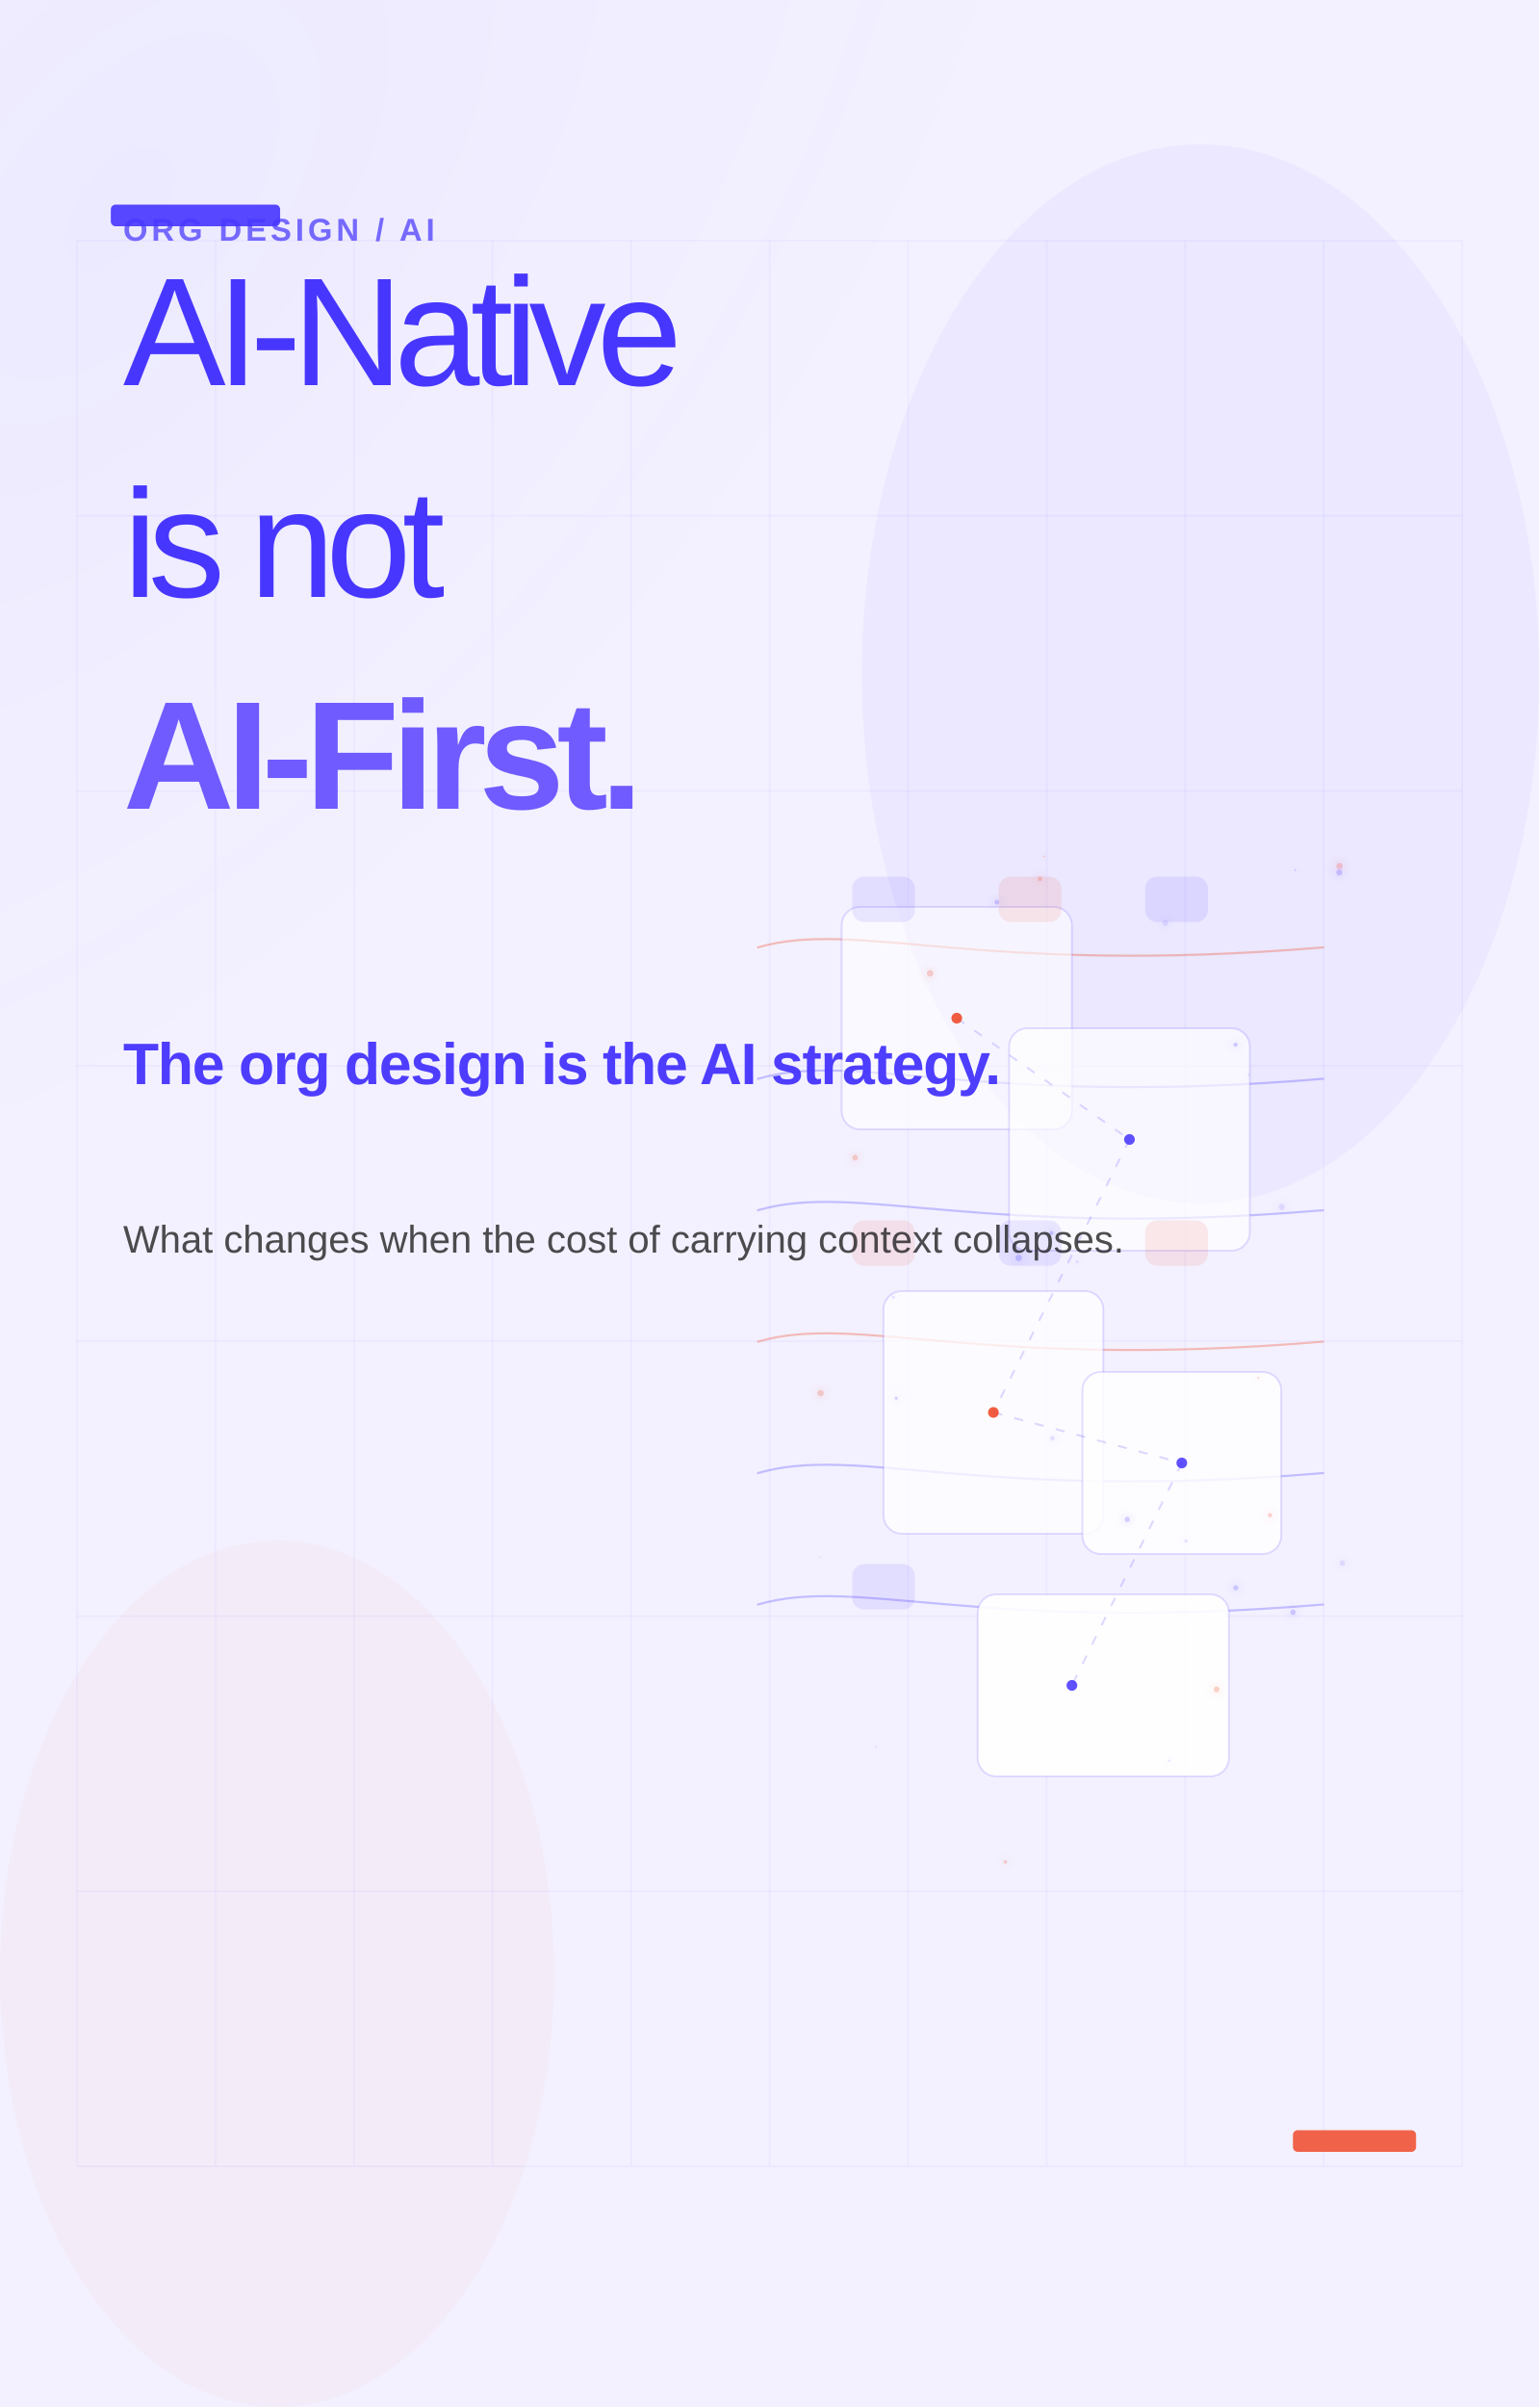
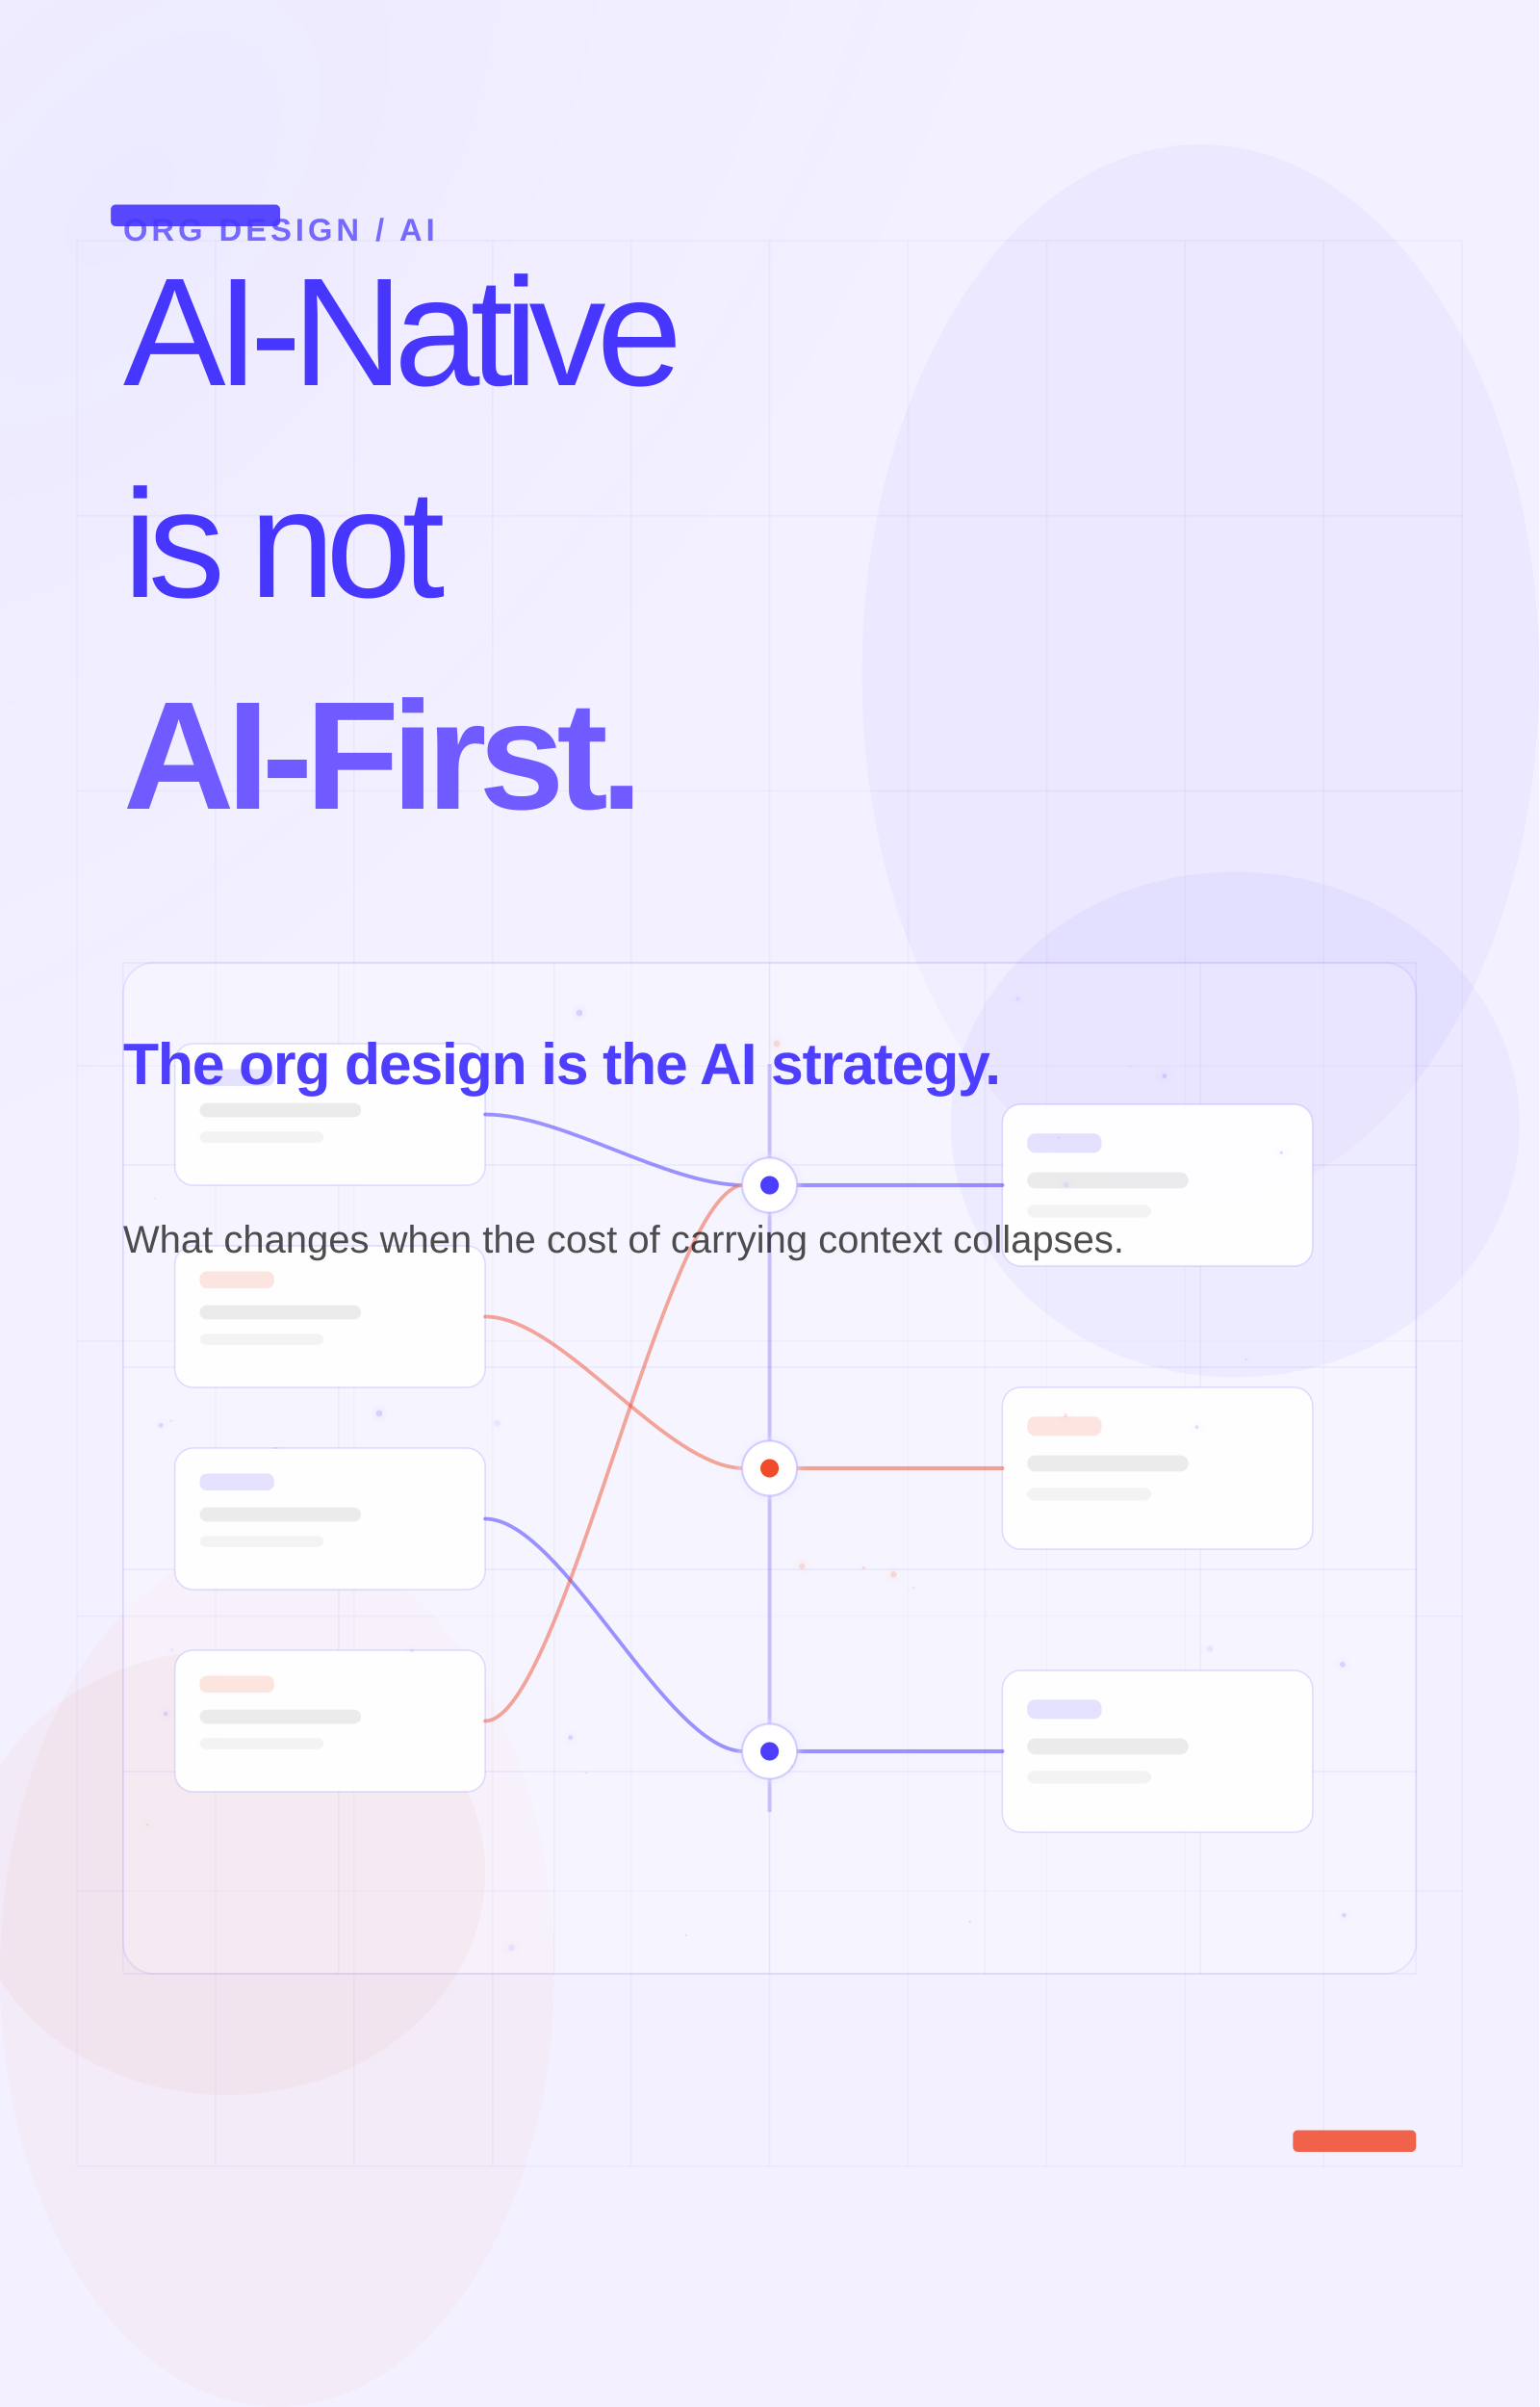
<svg xmlns="http://www.w3.org/2000/svg" width="1003" height="1568" viewBox="0 0 1003 1568" fill="none">
  <defs>
    <linearGradient id="bgGradient" x1="0" y1="0" x2="1003" y2="1568">
      <stop offset="0%" stop-color="#F3F1FF" />
      <stop offset="42%" stop-color="#ECE8FF" />
      <stop offset="100%" stop-color="#E6E1FF" />
    </linearGradient>
    <radialGradient id="violetGlow" cx="0" cy="0" r="1" gradientUnits="userSpaceOnUse" gradientTransform="translate(80.24 125.44) rotate(40) scale(451.35 815.36)">
      <stop offset="0%" stop-color="#4736FE" stop-opacity="0.9" />
      <stop offset="100%" stop-color="#4736FE" stop-opacity="0" />
    </radialGradient>
    <radialGradient id="emberGlow" cx="0" cy="0" r="1" gradientUnits="userSpaceOnUse" gradientTransform="translate(842.52 972.16) rotate(210) scale(280.84 595.84)">
      <stop offset="0%" stop-color="#EF4523" stop-opacity="0.65" />
      <stop offset="100%" stop-color="#EF4523" stop-opacity="0" />
    </radialGradient>
    <filter id="softGlow" x="-40%" y="-40%" width="180%" height="180%">
      <feGaussianBlur stdDeviation="10" result="blur" />
      <feMerge>
        <feMergeNode in="blur" />
        <feMergeNode in="SourceGraphic" />
      </feMerge>
    </filter>
    <filter id="fineGlow" x="-30%" y="-30%" width="160%" height="160%">
      <feGaussianBlur stdDeviation="3" result="blur" />
      <feMerge>
        <feMergeNode in="blur" />
        <feMergeNode in="SourceGraphic" />
      </feMerge>
    </filter>
  </defs>
  <rect width="1003" height="1568" fill="url(#bgGradient)" />
  <rect width="1003" height="1568" fill="url(#violetGlow)" opacity="0.04" />
  <ellipse cx="782.34" cy="439.04" rx="220.66" ry="344.96" fill="rgba(71,54,254,0.05)" />
  <ellipse cx="180.54" cy="1285.76" rx="180.54" ry="282.24" fill="rgba(239,69,35,0.035)" />
  <g>
    <line x1="50.15" y1="156.8" x2="50.15" y2="1411.2" stroke="rgba(71,54,254,0.05)" stroke-width="1" />
    <line x1="140.42" y1="156.8" x2="140.42" y2="1411.2" stroke="rgba(71,54,254,0.05)" stroke-width="1" />
    <line x1="230.69" y1="156.8" x2="230.69" y2="1411.2" stroke="rgba(71,54,254,0.05)" stroke-width="1" />
    <line x1="320.96" y1="156.8" x2="320.96" y2="1411.2" stroke="rgba(71,54,254,0.05)" stroke-width="1" />
    <line x1="411.23" y1="156.8" x2="411.23" y2="1411.2" stroke="rgba(71,54,254,0.05)" stroke-width="1" />
    <line x1="501.5" y1="156.8" x2="501.5" y2="1411.2" stroke="rgba(71,54,254,0.05)" stroke-width="1" />
    <line x1="591.77" y1="156.8" x2="591.77" y2="1411.2" stroke="rgba(71,54,254,0.05)" stroke-width="1" />
    <line x1="682.04" y1="156.8" x2="682.04" y2="1411.2" stroke="rgba(71,54,254,0.05)" stroke-width="1" />
    <line x1="772.31" y1="156.8" x2="772.31" y2="1411.2" stroke="rgba(71,54,254,0.05)" stroke-width="1" />
    <line x1="862.58" y1="156.8" x2="862.58" y2="1411.2" stroke="rgba(71,54,254,0.05)" stroke-width="1" />
    <line x1="952.85" y1="156.8" x2="952.85" y2="1411.2" stroke="rgba(71,54,254,0.05)" stroke-width="1" />
    <line x1="50.15" y1="156.8" x2="952.85" y2="156.8" stroke="rgba(71,54,254,0.05)" stroke-width="1" />
    <line x1="50.15" y1="336" x2="952.85" y2="336" stroke="rgba(71,54,254,0.05)" stroke-width="1" />
    <line x1="50.15" y1="515.2" x2="952.85" y2="515.2" stroke="rgba(71,54,254,0.05)" stroke-width="1" />
    <line x1="50.15" y1="694.4" x2="952.85" y2="694.4" stroke="rgba(71,54,254,0.05)" stroke-width="1" />
    <line x1="50.15" y1="873.6" x2="952.85" y2="873.6" stroke="rgba(71,54,254,0.05)" stroke-width="1" />
    <line x1="50.15" y1="1052.8" x2="952.85" y2="1052.8" stroke="rgba(71,54,254,0.05)" stroke-width="1" />
    <line x1="50.15" y1="1232" x2="952.85" y2="1232" stroke="rgba(71,54,254,0.05)" stroke-width="1" />
    <line x1="50.15" y1="1411.2" x2="952.85" y2="1411.2" stroke="rgba(71,54,254,0.05)" stroke-width="1" />
  </g>
  <rect x="72.216" y="133.28" width="110.33" height="14.112" rx="3.136" fill="rgba(71,54,254,0.9)" />
  <rect x="842.52" y="1387.68" width="80.24" height="14.112" rx="3.136" fill="rgba(239,69,35,0.82)" />
  <g>
-     <path d="M 493.877 617.165 C 558.671 598.349, 637.106 635.981, 862.179 617.165" stroke="rgba(239,69,35,0.32)" stroke-width="1.4" fill="none" stroke-linecap="round" />
-     <path d="M 493.877 702.778 C 558.671 683.962, 637.106 721.594, 862.179 702.778" stroke="rgba(71,54,254,0.28)" stroke-width="1.4" fill="none" stroke-linecap="round" />
-     <path d="M 493.877 788.39 C 558.671 769.574, 637.106 807.206, 862.179 788.39" stroke="rgba(71,54,254,0.28)" stroke-width="1.4" fill="none" stroke-linecap="round" />
-     <path d="M 493.877 874.003 C 558.671 855.187, 637.106 892.819, 862.179 874.003" stroke="rgba(239,69,35,0.32)" stroke-width="1.4" fill="none" stroke-linecap="round" />
-     <path d="M 493.877 959.616 C 558.671 940.8, 637.106 978.432, 862.179 959.616" stroke="rgba(71,54,254,0.28)" stroke-width="1.4" fill="none" stroke-linecap="round" />
-     <path d="M 493.877 1045.229 C 558.671 1026.413, 637.106 1064.045, 862.179 1045.229" stroke="rgba(71,54,254,0.28)" stroke-width="1.4" fill="none" stroke-linecap="round" />
-     <rect x="548.44" y="590.822" width="150.049" height="144.883" rx="12.036" fill="rgba(255,255,255,0.56)" stroke="rgba(71,54,254,0.16)" stroke-width="1.2" />
-     <rect x="657.567" y="669.85" width="156.869" height="144.883" rx="12.036" fill="rgba(255,255,255,0.66)" stroke="rgba(71,54,254,0.16)" stroke-width="1.2" />
-     <rect x="575.722" y="841.075" width="143.228" height="158.054" rx="12.036" fill="rgba(255,255,255,0.74)" stroke="rgba(71,54,254,0.16)" stroke-width="1.2" />
-     <rect x="705.31" y="893.76" width="129.588" height="118.541" rx="12.036" fill="rgba(255,255,255,0.82)" stroke="rgba(71,54,254,0.16)" stroke-width="1.2" />
-     <rect x="637.106" y="1038.643" width="163.69" height="118.541" rx="12.036" fill="rgba(255,255,255,0.9)" stroke="rgba(71,54,254,0.16)" stroke-width="1.2" />
-     <rect x="555.261" y="571.066" width="40.922" height="29.635" rx="7.903" fill="rgba(71,54,254,0.1)" />
-     <rect x="650.746" y="571.066" width="40.922" height="29.635" rx="7.903" fill="rgba(239,69,35,0.1)" />
-     <rect x="746.232" y="571.066" width="40.922" height="29.635" rx="7.903" fill="rgba(71,54,254,0.1)" />
-     <rect x="555.261" y="794.976" width="40.922" height="29.635" rx="7.903" fill="rgba(239,69,35,0.1)" />
-     <rect x="650.746" y="794.976" width="40.922" height="29.635" rx="7.903" fill="rgba(71,54,254,0.1)" />
-     <rect x="746.232" y="794.976" width="40.922" height="29.635" rx="7.903" fill="rgba(239,69,35,0.1)" />
-     <rect x="555.261" y="1018.886" width="40.922" height="29.635" rx="7.903" fill="rgba(71,54,254,0.1)" />
-     <path d="M 623.465 663.264 L 736.001 742.291" stroke="rgba(71,54,254,0.18)" stroke-width="1.3" stroke-dasharray="6 8" fill="none" />
-     <circle cx="623.465" cy="663.264" r="3.5" fill="rgba(239,69,35,0.86)" />
-     <path d="M 736.001 742.291 L 647.336 920.102" stroke="rgba(71,54,254,0.18)" stroke-width="1.3" stroke-dasharray="6 8" fill="none" />
-     <circle cx="736.001" cy="742.291" r="3.5" fill="rgba(71,54,254,0.86)" />
-     <path d="M 647.336 920.102 L 770.103 953.03" stroke="rgba(71,54,254,0.18)" stroke-width="1.3" stroke-dasharray="6 8" fill="none" />
-     <circle cx="647.336" cy="920.102" r="3.5" fill="rgba(239,69,35,0.86)" />
-     <path d="M 770.103 953.03 L 698.489 1097.914" stroke="rgba(71,54,254,0.18)" stroke-width="1.3" stroke-dasharray="6 8" fill="none" />
-     <circle cx="770.103" cy="953.03" r="3.5" fill="rgba(71,54,254,0.86)" />
-     <circle cx="698.489" cy="1097.914" r="3.5" fill="rgba(71,54,254,0.86)" />
+     <rect x="80.24" y="627.2" width="842.52" height="658.56" rx="20" fill="rgba(255,255,255,0.28)" stroke="rgba(71,54,254,0.09)" stroke-width="1.2" />
+     <ellipse cx="804.807" cy="732.57" rx="185.354" ry="164.64" fill="rgba(71,54,254,0.05)" />
+     <ellipse cx="147.642" cy="1219.904" rx="168.504" ry="144.883" fill="rgba(239,69,35,0.04)" />
+     <line x1="80.24" y1="627.2" x2="80.24" y2="1285.76" stroke="rgba(71,54,254,0.06)" stroke-width="1" />
+     <line x1="220.66" y1="627.2" x2="220.66" y2="1285.76" stroke="rgba(71,54,254,0.06)" stroke-width="1" />
+     <line x1="361.08" y1="627.2" x2="361.08" y2="1285.76" stroke="rgba(71,54,254,0.06)" stroke-width="1" />
+     <line x1="501.5" y1="627.2" x2="501.5" y2="1285.76" stroke="rgba(71,54,254,0.06)" stroke-width="1" />
+     <line x1="641.92" y1="627.2" x2="641.92" y2="1285.76" stroke="rgba(71,54,254,0.06)" stroke-width="1" />
+     <line x1="782.34" y1="627.2" x2="782.34" y2="1285.76" stroke="rgba(71,54,254,0.06)" stroke-width="1" />
+     <line x1="922.76" y1="627.2" x2="922.76" y2="1285.76" stroke="rgba(71,54,254,0.06)" stroke-width="1" />
+     <line x1="80.24" y1="627.2" x2="922.76" y2="627.2" stroke="rgba(71,54,254,0.07)" stroke-width="1" />
+     <line x1="80.24" y1="758.912" x2="922.76" y2="758.912" stroke="rgba(71,54,254,0.07)" stroke-width="1" />
+     <line x1="80.24" y1="890.624" x2="922.76" y2="890.624" stroke="rgba(71,54,254,0.07)" stroke-width="1" />
+     <line x1="80.24" y1="1022.336" x2="922.76" y2="1022.336" stroke="rgba(71,54,254,0.07)" stroke-width="1" />
+     <line x1="80.24" y1="1154.048" x2="922.76" y2="1154.048" stroke="rgba(71,54,254,0.07)" stroke-width="1" />
+     <line x1="80.24" y1="1285.76" x2="922.76" y2="1285.76" stroke="rgba(71,54,254,0.07)" stroke-width="1" />
+     <line x1="501.5" y1="693.056" x2="501.5" y2="1180.39" stroke="rgba(71,54,254,0.24)" stroke-width="2.6" />
+     <g>
+       <rect x="113.941" y="679.885" width="202.205" height="92.198" rx="12" fill="rgba(255,255,255,0.94)" stroke="rgba(71,54,254,0.16)" stroke-width="1" />
+       <rect x="130.117" y="696.481" width="48.529" height="11.064" rx="4.61" fill="rgba(71,54,254,0.14)" />
+       <rect x="130.117" y="718.608" width="105.146" height="9.22" rx="4.61" fill="rgba(22,22,22,0.08)" />
+       <rect x="130.117" y="737.048" width="80.882" height="7.376" rx="4.61" fill="rgba(22,22,22,0.05)" />
+     </g>
+     <g>
+       <rect x="113.941" y="811.597" width="202.205" height="92.198" rx="12" fill="rgba(255,255,255,0.94)" stroke="rgba(71,54,254,0.16)" stroke-width="1" />
+       <rect x="130.117" y="828.193" width="48.529" height="11.064" rx="4.61" fill="rgba(239,69,35,0.14)" />
+       <rect x="130.117" y="850.32" width="105.146" height="9.22" rx="4.61" fill="rgba(22,22,22,0.08)" />
+       <rect x="130.117" y="868.76" width="80.882" height="7.376" rx="4.61" fill="rgba(22,22,22,0.05)" />
+     </g>
+     <g>
+       <rect x="113.941" y="943.309" width="202.205" height="92.198" rx="12" fill="rgba(255,255,255,0.94)" stroke="rgba(71,54,254,0.16)" stroke-width="1" />
+       <rect x="130.117" y="959.905" width="48.529" height="11.064" rx="4.61" fill="rgba(71,54,254,0.14)" />
+       <rect x="130.117" y="982.032" width="105.146" height="9.22" rx="4.61" fill="rgba(22,22,22,0.08)" />
+       <rect x="130.117" y="1000.472" width="80.882" height="7.376" rx="4.61" fill="rgba(22,22,22,0.05)" />
+     </g>
+     <g>
+       <rect x="113.941" y="1075.021" width="202.205" height="92.198" rx="12" fill="rgba(255,255,255,0.94)" stroke="rgba(71,54,254,0.16)" stroke-width="1" />
+       <rect x="130.117" y="1091.617" width="48.529" height="11.064" rx="4.61" fill="rgba(239,69,35,0.14)" />
+       <rect x="130.117" y="1113.744" width="105.146" height="9.22" rx="4.61" fill="rgba(22,22,22,0.08)" />
+       <rect x="130.117" y="1132.184" width="80.882" height="7.376" rx="4.61" fill="rgba(22,22,22,0.05)" />
+     </g>
+     <g>
+       <rect x="653.154" y="719.398" width="202.205" height="105.37" rx="12" fill="rgba(255,255,255,0.94)" stroke="rgba(71,54,254,0.16)" stroke-width="1" />
+       <rect x="669.33" y="738.365" width="48.529" height="12.644" rx="5.268" fill="rgba(71,54,254,0.14)" />
+       <rect x="669.33" y="763.654" width="105.146" height="10.537" rx="5.268" fill="rgba(22,22,22,0.08)" />
+       <rect x="669.33" y="784.728" width="80.882" height="8.43" rx="5.268" fill="rgba(22,22,22,0.05)" />
+     </g>
+     <g>
+       <rect x="653.154" y="903.795" width="202.205" height="105.37" rx="12" fill="rgba(255,255,255,0.94)" stroke="rgba(71,54,254,0.16)" stroke-width="1" />
+       <rect x="669.33" y="922.762" width="48.529" height="12.644" rx="5.268" fill="rgba(239,69,35,0.14)" />
+       <rect x="669.33" y="948.05" width="105.146" height="10.537" rx="5.268" fill="rgba(22,22,22,0.08)" />
+       <rect x="669.33" y="969.124" width="80.882" height="8.43" rx="5.268" fill="rgba(22,22,22,0.05)" />
+     </g>
+     <g>
+       <rect x="653.154" y="1088.192" width="202.205" height="105.37" rx="12" fill="rgba(255,255,255,0.94)" stroke="rgba(71,54,254,0.16)" stroke-width="1" />
+       <rect x="669.33" y="1107.159" width="48.529" height="12.644" rx="5.268" fill="rgba(71,54,254,0.14)" />
+       <rect x="669.33" y="1132.447" width="105.146" height="10.537" rx="5.268" fill="rgba(22,22,22,0.08)" />
+       <rect x="669.33" y="1153.521" width="80.882" height="8.43" rx="5.268" fill="rgba(22,22,22,0.05)" />
+     </g>
+     <path d="M 316.146 725.984 C 366.697 725.984, 434.098 772.083, 484.65 772.083" stroke="rgba(71,54,254,0.52)" stroke-width="2.4" fill="none" stroke-linecap="round" />
+     <path d="M 316.146 857.696 C 366.697 857.696, 434.098 956.48, 484.65 956.48" stroke="rgba(239,69,35,0.46)" stroke-width="2.4" fill="none" stroke-linecap="round" />
+     <path d="M 316.146 989.408 C 366.697 989.408, 434.098 1140.877, 484.65 1140.877" stroke="rgba(71,54,254,0.52)" stroke-width="2.4" fill="none" stroke-linecap="round" />
+     <path d="M 316.146 1121.12 C 366.697 1121.12, 434.098 772.083, 484.65 772.083" stroke="rgba(239,69,35,0.46)" stroke-width="2.4" fill="none" stroke-linecap="round" />
+     <path d="M 518.35 772.083 C 568.902 772.083, 594.177 772.083, 653.154 772.083" stroke="rgba(71,54,254,0.52)" stroke-width="2.6" fill="none" stroke-linecap="round" />
+     <path d="M 518.35 956.48 C 568.902 956.48, 594.177 956.48, 653.154 956.48" stroke="rgba(239,69,35,0.48)" stroke-width="2.6" fill="none" stroke-linecap="round" />
+     <path d="M 518.35 1140.877 C 568.902 1140.877, 594.177 1140.877, 653.154 1140.877" stroke="rgba(71,54,254,0.52)" stroke-width="2.6" fill="none" stroke-linecap="round" />
    <g filter="url(#fineGlow)">
-       <circle cx="772.84" cy="1003.83" r="1.05" fill="rgba(71,54,254,0.12)" />
-       <circle cx="792.77" cy="1100.52" r="1.89" fill="rgba(239,69,35,0.22)" />
-       <circle cx="677.66" cy="572.46" r="1.51" fill="rgba(239,69,35,0.22)" />
-       <circle cx="680.46" cy="557.90" r="0.60" fill="rgba(239,69,35,0.22)" />
-       <circle cx="813.82" cy="700.24" r="0.69" fill="rgba(71,54,254,0.12)" />
-       <circle cx="685.19" cy="803.24" r="1.38" fill="rgba(71,54,254,0.22)" />
-       <circle cx="547.72" cy="808.25" r="0.71" fill="rgba(239,69,35,0.22)" />
-       <circle cx="759.32" cy="601.24" r="1.91" fill="rgba(71,54,254,0.12)" />
-       <circle cx="701.85" cy="821.95" r="0.95" fill="rgba(71,54,254,0.12)" />
-       <circle cx="761.82" cy="1147.04" r="0.78" fill="rgba(71,54,254,0.12)" />
-       <circle cx="584.01" cy="910.84" r="0.99" fill="rgba(71,54,254,0.22)" />
-       <circle cx="655.11" cy="1212.90" r="1.19" fill="rgba(239,69,35,0.22)" />
-       <circle cx="534.14" cy="1014.49" r="0.60" fill="rgba(71,54,254,0.12)" />
-       <circle cx="663.78" cy="819.41" r="2.13" fill="rgba(71,54,254,0.22)" />
-       <circle cx="835.30" cy="786.24" r="1.97" fill="rgba(71,54,254,0.12)" />
-       <circle cx="805.30" cy="1034.37" r="1.70" fill="rgba(71,54,254,0.22)" />
-       <circle cx="872.90" cy="564.14" r="2.12" fill="rgba(239,69,35,0.22)" />
-       <circle cx="819.99" cy="897.57" r="0.66" fill="rgba(239,69,35,0.22)" />
-       <circle cx="685.81" cy="936.95" r="1.60" fill="rgba(71,54,254,0.12)" />
-       <circle cx="534.72" cy="907.48" r="2.11" fill="rgba(239,69,35,0.22)" />
-       <circle cx="842.55" cy="1050.32" r="1.79" fill="rgba(71,54,254,0.22)" />
-       <circle cx="734.55" cy="989.84" r="1.73" fill="rgba(71,54,254,0.22)" />
-       <circle cx="872.74" cy="568.33" r="2.00" fill="rgba(71,54,254,0.22)" />
-       <circle cx="606.09" cy="634.09" r="2.14" fill="rgba(239,69,35,0.22)" />
-       <circle cx="844.00" cy="566.88" r="0.60" fill="rgba(71,54,254,0.22)" />
-       <circle cx="805.13" cy="680.52" r="1.38" fill="rgba(71,54,254,0.22)" />
-       <circle cx="582.17" cy="845.16" r="1.00" fill="rgba(71,54,254,0.12)" />
-       <circle cx="874.75" cy="1018.30" r="1.76" fill="rgba(71,54,254,0.12)" />
-       <circle cx="827.55" cy="987.07" r="1.35" fill="rgba(239,69,35,0.22)" />
-       <circle cx="557.23" cy="754.14" r="1.90" fill="rgba(239,69,35,0.22)" />
-       <circle cx="570.71" cy="1137.78" r="0.60" fill="rgba(71,54,254,0.12)" />
-       <circle cx="649.58" cy="587.76" r="1.58" fill="rgba(71,54,254,0.22)" />
+       <circle cx="501.5" cy="772.083" r="18" fill="rgba(255,255,255,0.96)" stroke="rgba(71,54,254,0.24)" stroke-width="1.5" />
+       <circle cx="501.5" cy="772.083" r="6" fill="rgba(71,54,254,0.96)" />
+     </g>
+     <g filter="url(#fineGlow)">
+       <circle cx="501.5" cy="956.48" r="18" fill="rgba(255,255,255,0.96)" stroke="rgba(71,54,254,0.24)" stroke-width="1.5" />
+       <circle cx="501.5" cy="956.48" r="6" fill="rgba(239,69,35,0.96)" />
+     </g>
+     <g filter="url(#fineGlow)">
+       <circle cx="501.5" cy="1140.877" r="18" fill="rgba(255,255,255,0.96)" stroke="rgba(71,54,254,0.24)" stroke-width="1.5" />
+       <circle cx="501.5" cy="1140.877" r="6" fill="rgba(71,54,254,0.96)" />
+     </g>
+     <g filter="url(#fineGlow)">
+       <circle cx="595.29" cy="1034.33" r="0.95" fill="rgba(71,54,254,0.08)" />
+       <circle cx="779.90" cy="929.63" r="1.21" fill="rgba(71,54,254,0.16)" />
+       <circle cx="736.49" cy="694.69" r="0.60" fill="rgba(71,54,254,0.08)" />
+       <circle cx="515.72" cy="1150.73" r="0.96" fill="rgba(71,54,254,0.08)" />
+       <circle cx="111.94" cy="1074.82" r="1.02" fill="rgba(71,54,254,0.08)" />
+       <circle cx="111.48" cy="925.55" r="0.95" fill="rgba(71,54,254,0.08)" />
+       <circle cx="690.20" cy="741.18" r="0.60" fill="rgba(71,54,254,0.16)" />
+       <circle cx="835.07" cy="750.90" r="1.06" fill="rgba(71,54,254,0.16)" />
+       <circle cx="788.40" cy="1074.09" r="1.91" fill="rgba(71,54,254,0.08)" />
+       <circle cx="506.15" cy="679.94" r="2.16" fill="rgba(239,69,35,0.16)" />
+       <circle cx="96.04" cy="1188.54" r="0.79" fill="rgba(239,69,35,0.16)" />
+       <circle cx="663.19" cy="650.71" r="1.32" fill="rgba(71,54,254,0.08)" />
+       <circle cx="811.86" cy="885.43" r="0.61" fill="rgba(71,54,254,0.16)" />
+       <circle cx="562.75" cy="1021.36" r="1.08" fill="rgba(239,69,35,0.16)" />
+       <circle cx="371.74" cy="1131.93" r="1.62" fill="rgba(71,54,254,0.16)" />
+       <circle cx="694.36" cy="922.23" r="1.28" fill="rgba(239,69,35,0.16)" />
+       <circle cx="522.67" cy="1020.23" r="1.96" fill="rgba(239,69,35,0.16)" />
+       <circle cx="107.98" cy="1116.47" r="1.42" fill="rgba(71,54,254,0.16)" />
+       <circle cx="447.01" cy="1260.48" r="0.60" fill="rgba(71,54,254,0.16)" />
+       <circle cx="632.09" cy="1252.11" r="0.69" fill="rgba(71,54,254,0.16)" />
+       <circle cx="323.97" cy="927.18" r="1.93" fill="rgba(71,54,254,0.08)" />
+       <circle cx="382.15" cy="1155.01" r="0.66" fill="rgba(239,69,35,0.16)" />
+       <circle cx="247.14" cy="920.72" r="2.13" fill="rgba(71,54,254,0.16)" />
+       <circle cx="268.28" cy="1075.24" r="1.22" fill="rgba(71,54,254,0.08)" />
+       <circle cx="104.81" cy="928.55" r="1.48" fill="rgba(71,54,254,0.16)" />
+       <circle cx="377.62" cy="659.78" r="2.09" fill="rgba(71,54,254,0.16)" />
+       <circle cx="758.76" cy="700.96" r="1.46" fill="rgba(71,54,254,0.16)" />
+       <circle cx="875.88" cy="1247.67" r="1.49" fill="rgba(71,54,254,0.16)" />
+       <circle cx="582.26" cy="1025.65" r="2.05" fill="rgba(239,69,35,0.16)" />
+       <circle cx="874.85" cy="1084.25" r="1.81" fill="rgba(71,54,254,0.16)" />
+       <circle cx="694.68" cy="771.72" r="1.78" fill="rgba(71,54,254,0.08)" />
+       <circle cx="179.56" cy="943.27" r="0.60" fill="rgba(71,54,254,0.16)" />
+       <circle cx="101.15" cy="780.59" r="0.62" fill="rgba(239,69,35,0.16)" />
+       <circle cx="333.33" cy="1268.77" r="2.04" fill="rgba(71,54,254,0.08)" />
    </g>
  </g>
  <g>
    <text x="80.24" y="156.8" fill="rgba(71,54,254,0.72)" font-size="20.582" font-family="Geist, 'Helvetica Neue', Arial, sans-serif" font-weight="700" letter-spacing="0.12em">ORG DESIGN / AI</text>
    <text x="80.24" y="250.88" fill="#4736FE" font-size="100.3" font-family="Geist, 'Helvetica Neue', Arial, sans-serif" font-weight="500" letter-spacing="-0.06em">AI-Native</text>
    <text x="80.24" y="388.864" fill="#4736FE" font-size="100.3" font-family="Geist, 'Helvetica Neue', Arial, sans-serif" font-weight="300" letter-spacing="-0.06em">is not</text>
    <text x="80.24" y="526.848" fill="#6F5BFF" font-size="100.3" font-family="Geist, 'Helvetica Neue', Arial, sans-serif" font-weight="700" letter-spacing="-0.05em">AI-First.</text>
    <text x="80.24" y="706.227" fill="#4736FE" opacity="0.96" font-size="38.114" font-family="Geist, 'Helvetica Neue', Arial, sans-serif" font-weight="700" letter-spacing="-0.02em">The org design is the AI strategy.</text>
    <text x="80.24" y="815.987" fill="#161616" opacity="0.76" font-size="25.075" font-family="Geist, 'Helvetica Neue', Arial, sans-serif" font-weight="500">
      <tspan x="80.24" dy="0">What changes when the cost of carrying context collapses.</tspan>
    </text>
  </g>
</svg>
